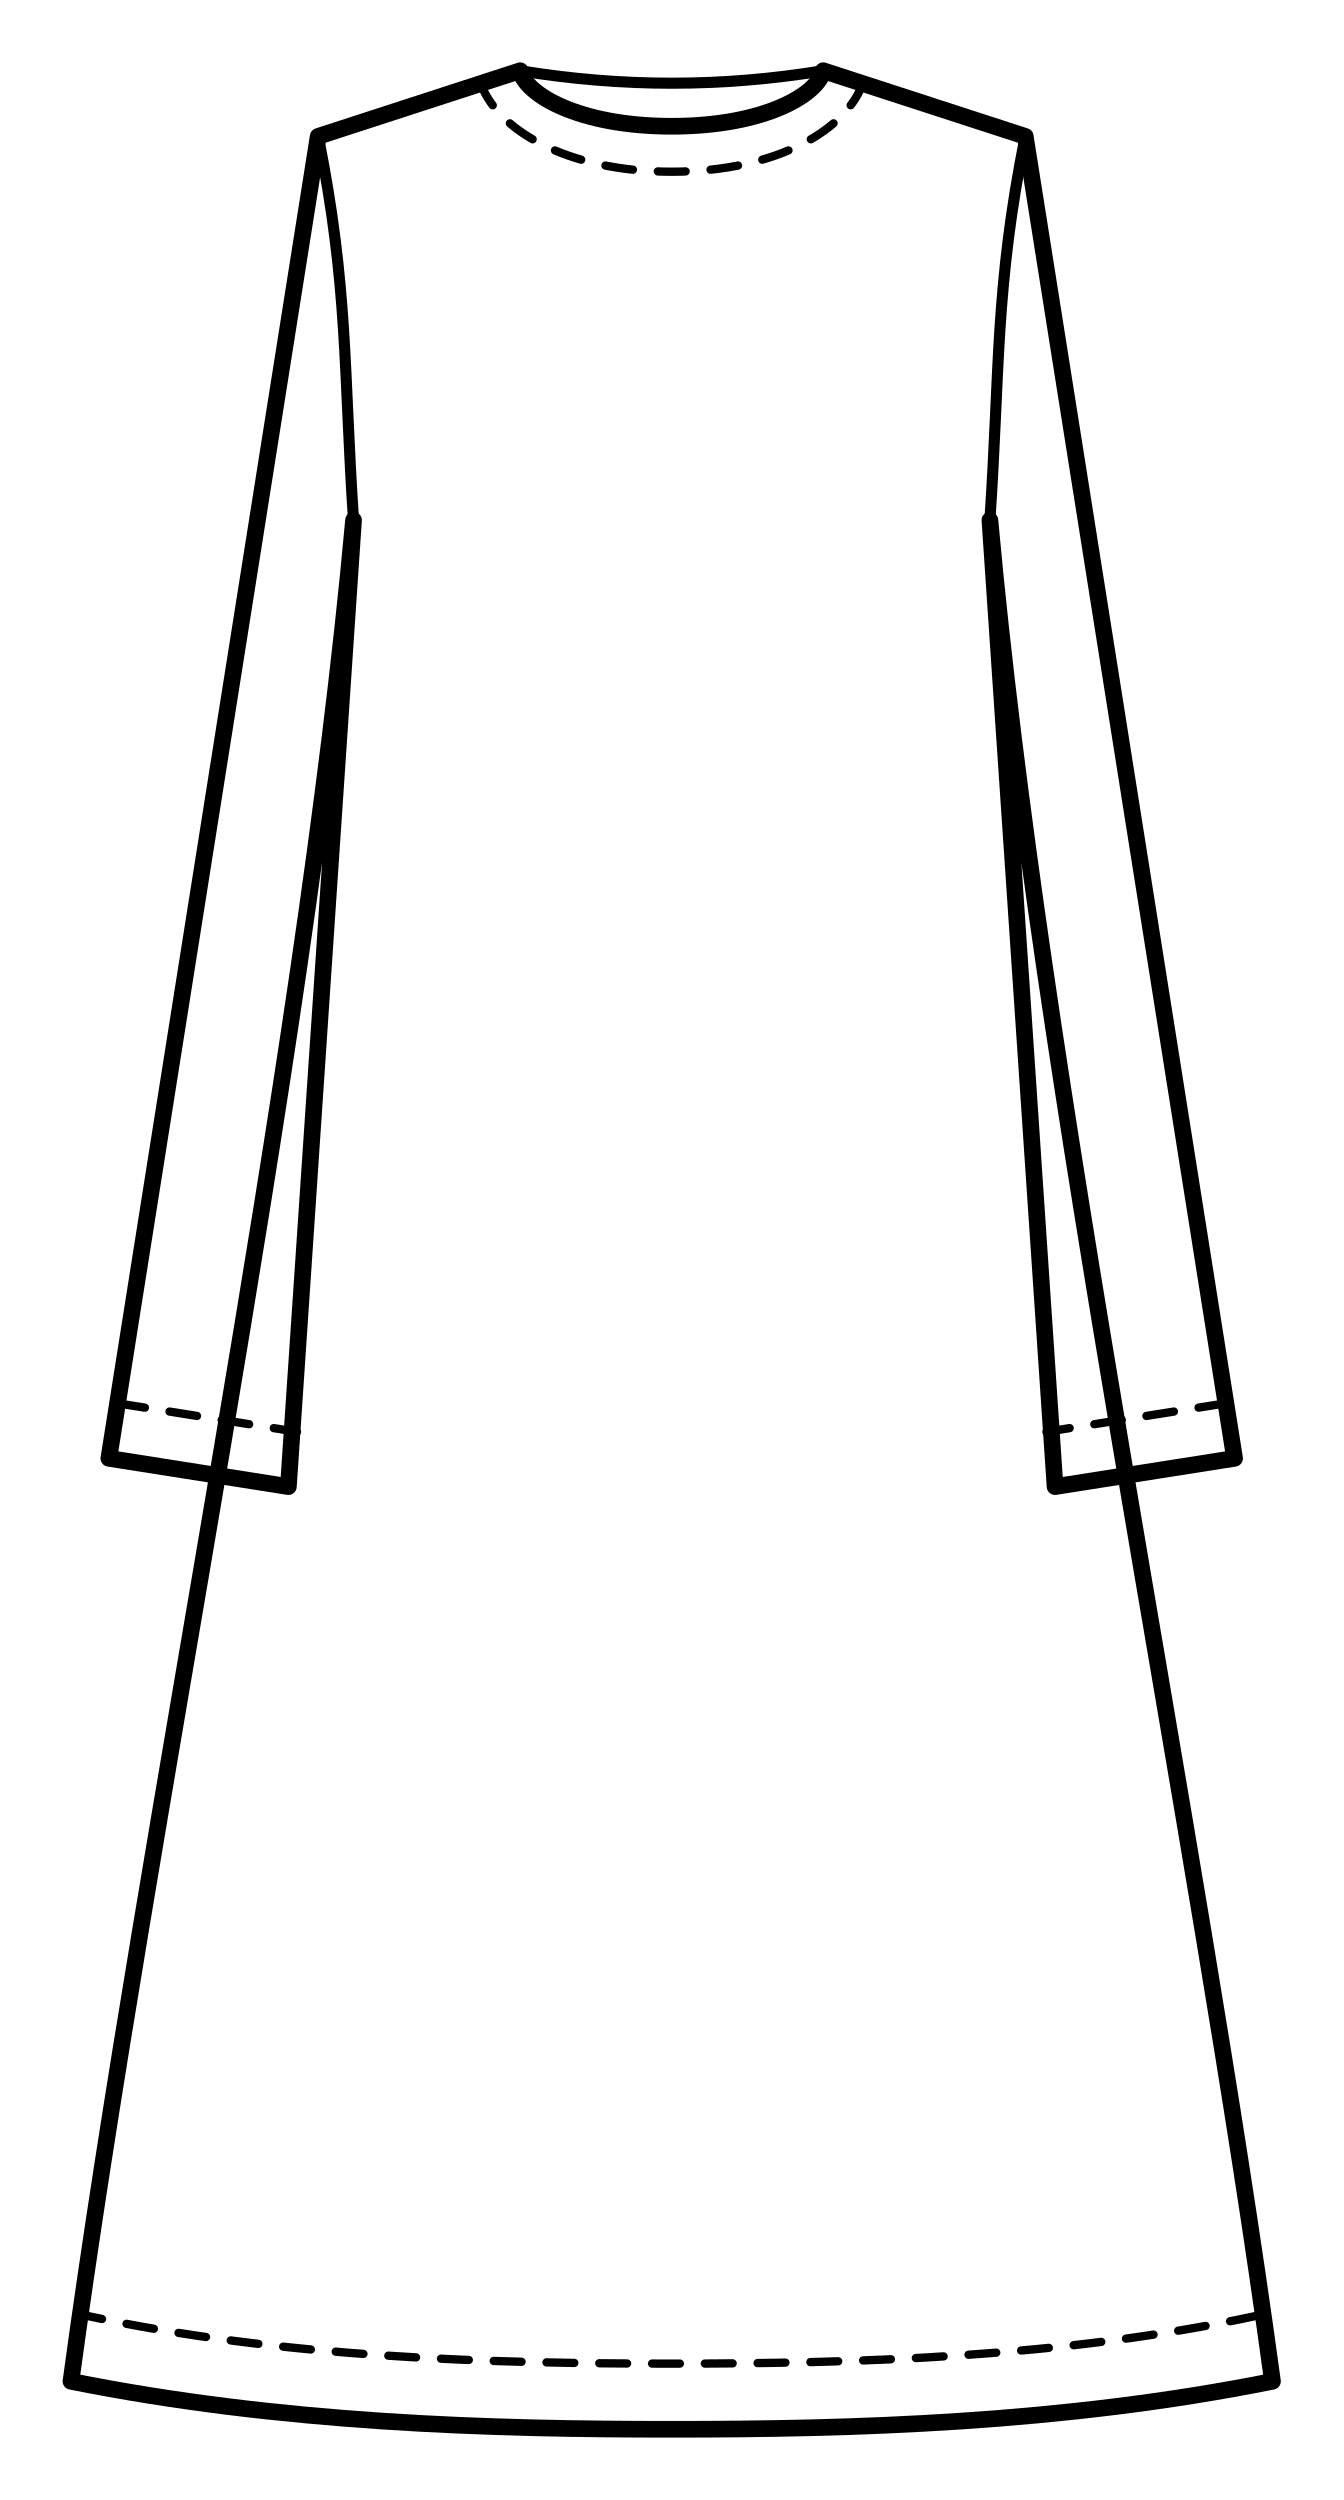
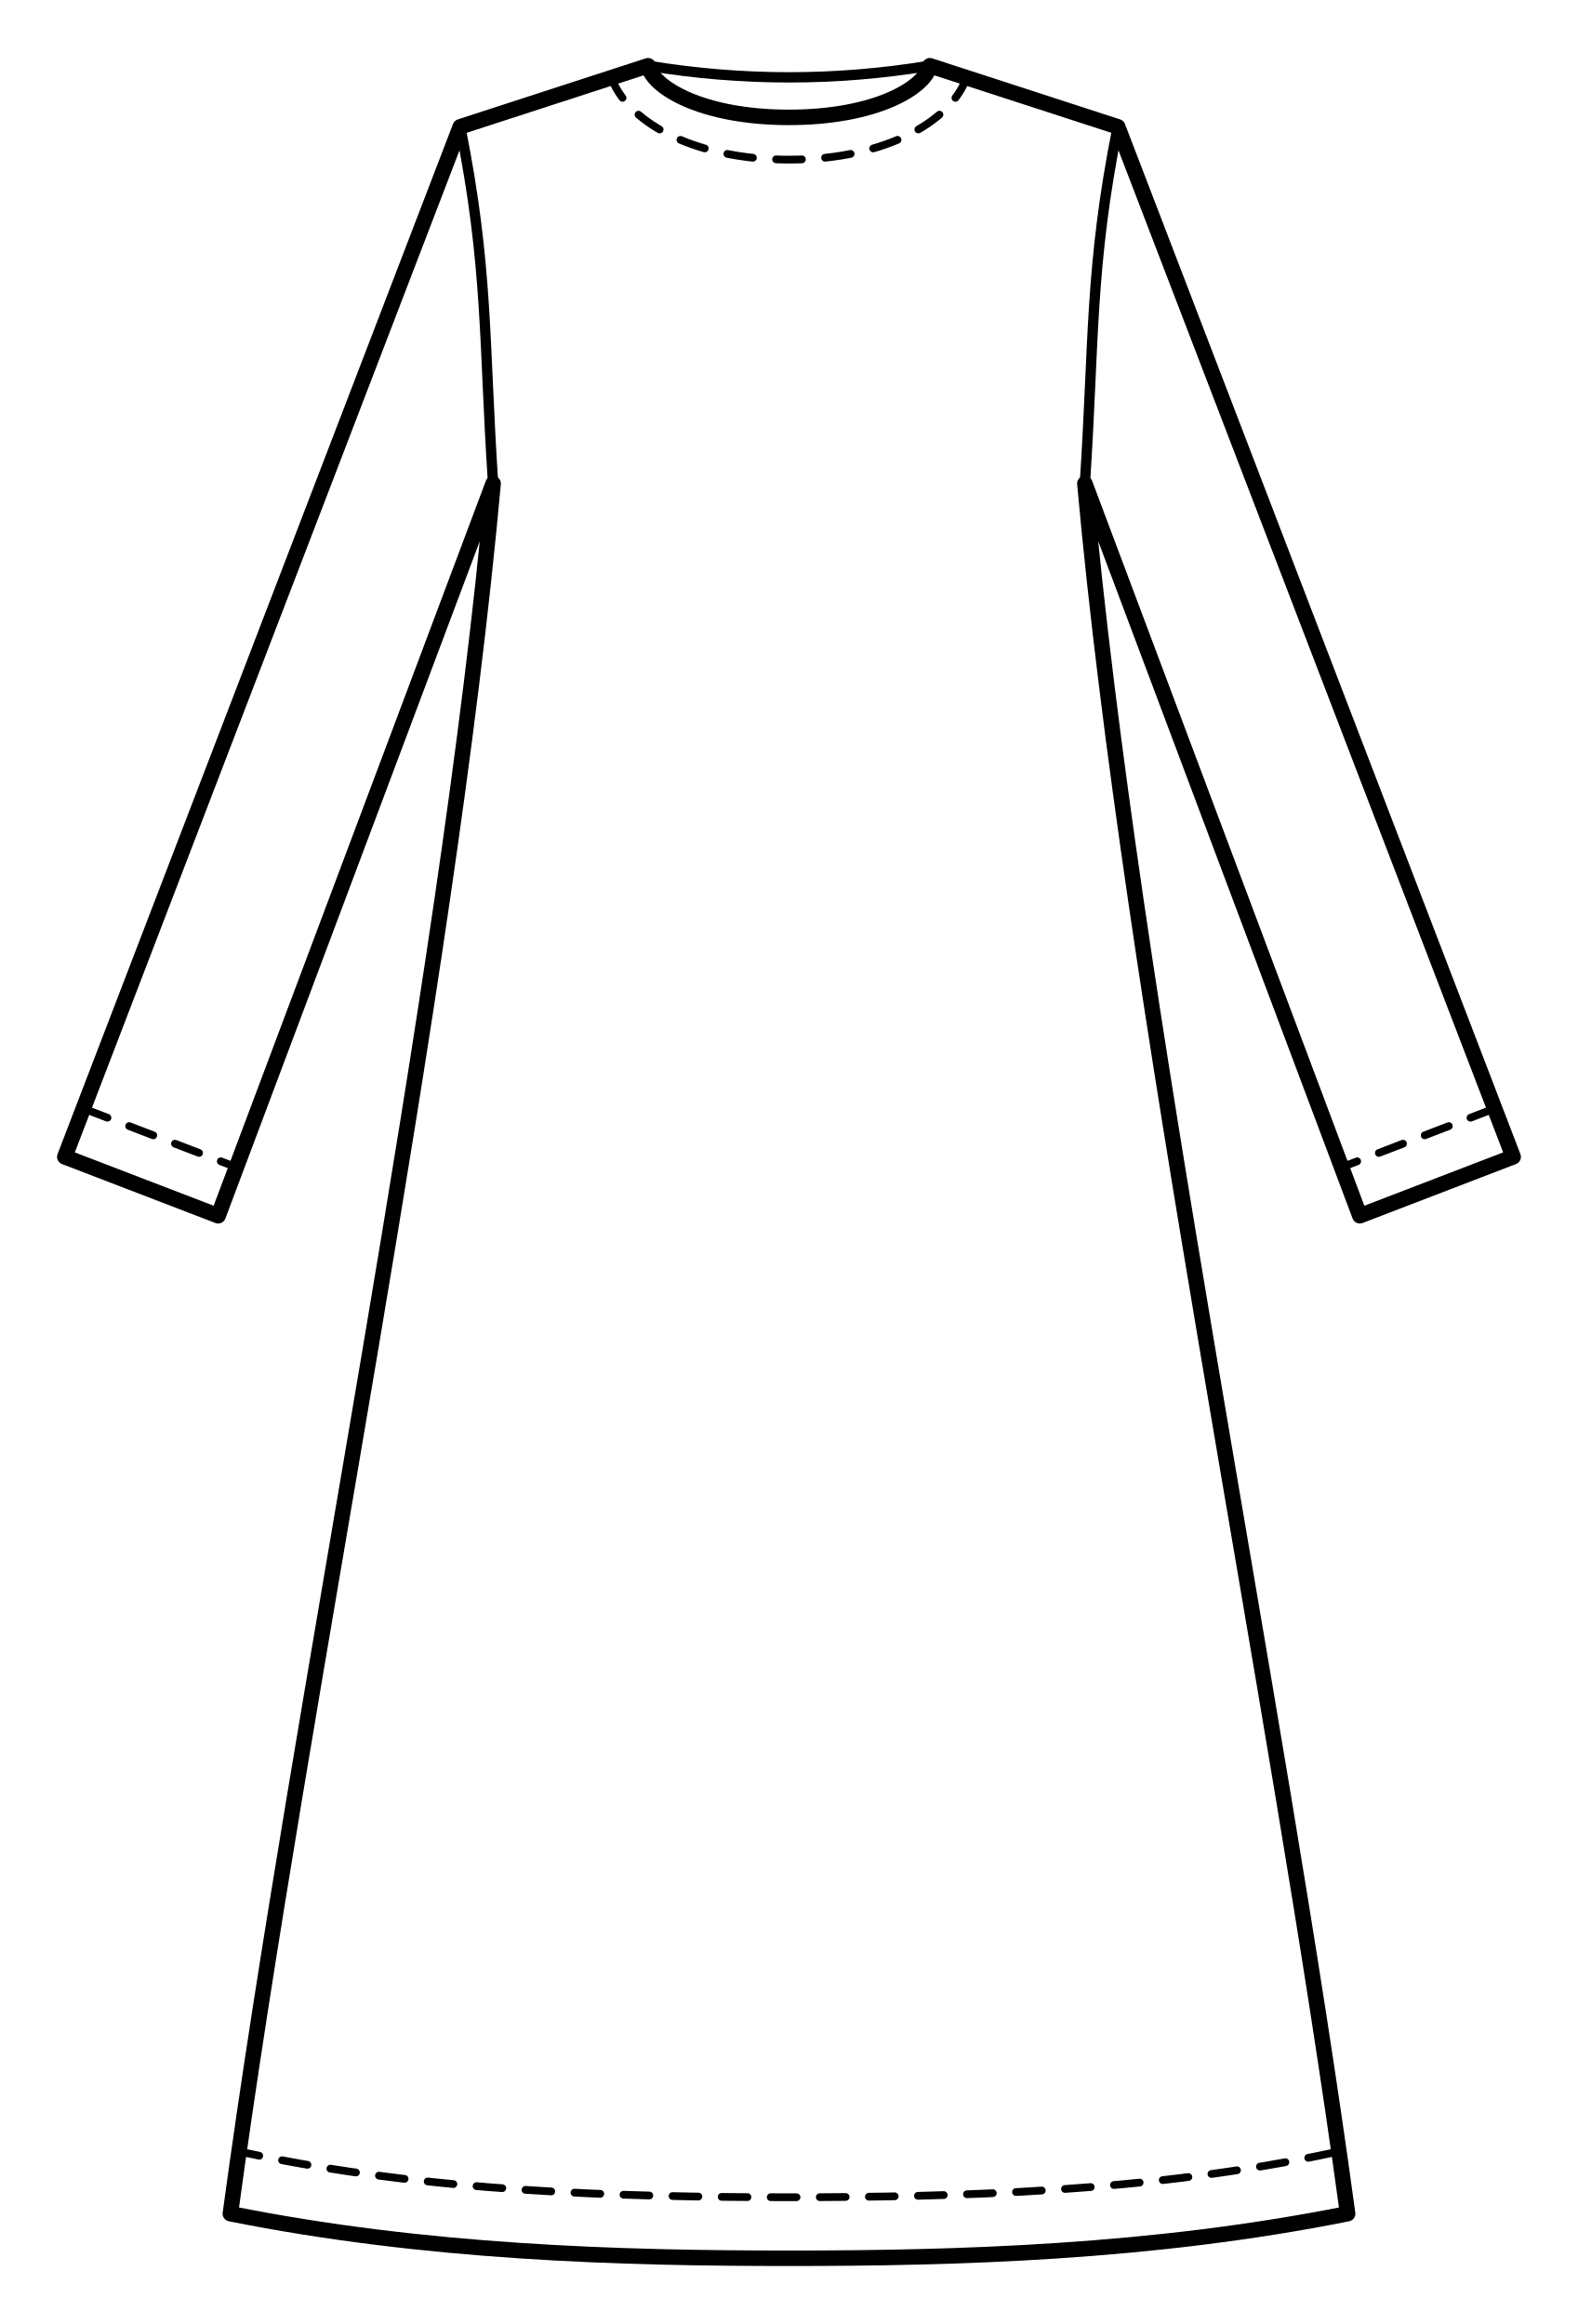
- <svg xmlns="http://www.w3.org/2000/svg" viewBox="234 32 532 990" width="532" height="990">
-   <path d="M500 82 C537.2 82 558 69.2 560 60 L640 86 L722.9 609.5 L651.8 620.7 C638.9 429.4 631.2 314.5 626 238 C646 459.1 707.9 753.9 737.9 975 C654.6 991.7 571.4 994 500 994 C428.6 994 345.4 991.7 262.1 975 C292.1 753.9 354 459.1 374 238 C368.8 314.5 361.1 429.4 348.2 620.7 L277.1 609.5 L360 86 L440 60 C442 69.2 462.8 82 500 82 Z" fill="none" stroke="#000" stroke-width="6.6" stroke-linejoin="round" stroke-linecap="round" />
+ <svg xmlns="http://www.w3.org/2000/svg" viewBox="164 32 672 990" width="672" height="990">
+   <path d="M500 82 C537.2 82 558 69.2 560 60 L640 86 L808.4 524.8 L743.1 549.9 C684.5 393.9 649.4 300.4 626 238 C646 459.1 707.9 753.9 737.9 975 C654.6 991.7 571.4 994 500 994 C428.6 994 345.4 991.7 262.1 975 C292.1 753.9 354 459.1 374 238 C350.6 300.4 315.5 393.9 256.9 549.9 L191.6 524.8 L360 86 L440 60 C442 69.2 462.8 82 500 82 Z" fill="none" stroke="#000" stroke-width="6.6" stroke-linejoin="round" stroke-linecap="round" />
  <path d="M640 86 C628 146 630 178 626 238 M360 86 C372 146 370 178 374 238" fill="none" stroke="#000" stroke-width="4.4" stroke-linejoin="round" stroke-linecap="round" />
-   <path d="M719.5 587.7 L648.4 599 M280.5 587.7 L351.6 599" fill="none" stroke="#000" stroke-width="3.3" stroke-linejoin="round" stroke-linecap="round" stroke-dasharray="11 9.9" />
+   <path d="M800.5 504.2 L735.2 529.3 M199.5 504.2 L264.8 529.3" fill="none" stroke="#000" stroke-width="3.3" stroke-linejoin="round" stroke-linecap="round" stroke-dasharray="11 9.9" />
  <path d="M440 60 Q500 69.9 560 60" fill="none" stroke="#000" stroke-width="4.4" stroke-linejoin="round" stroke-linecap="round" />
  <path d="M576 64 C570 83 542 100 500 100 C458 100 430 83 424 64" fill="none" stroke="#000" stroke-width="3.3" stroke-linejoin="round" stroke-linecap="round" stroke-dasharray="11 9.9" />
  <path d="M731.9 949 C654.6 965.7 571.4 968 500 968 C428.6 968 345.4 965.7 268.1 949" fill="none" stroke="#000" stroke-width="3.3" stroke-linejoin="round" stroke-linecap="round" stroke-dasharray="11 9.9" />
</svg>
